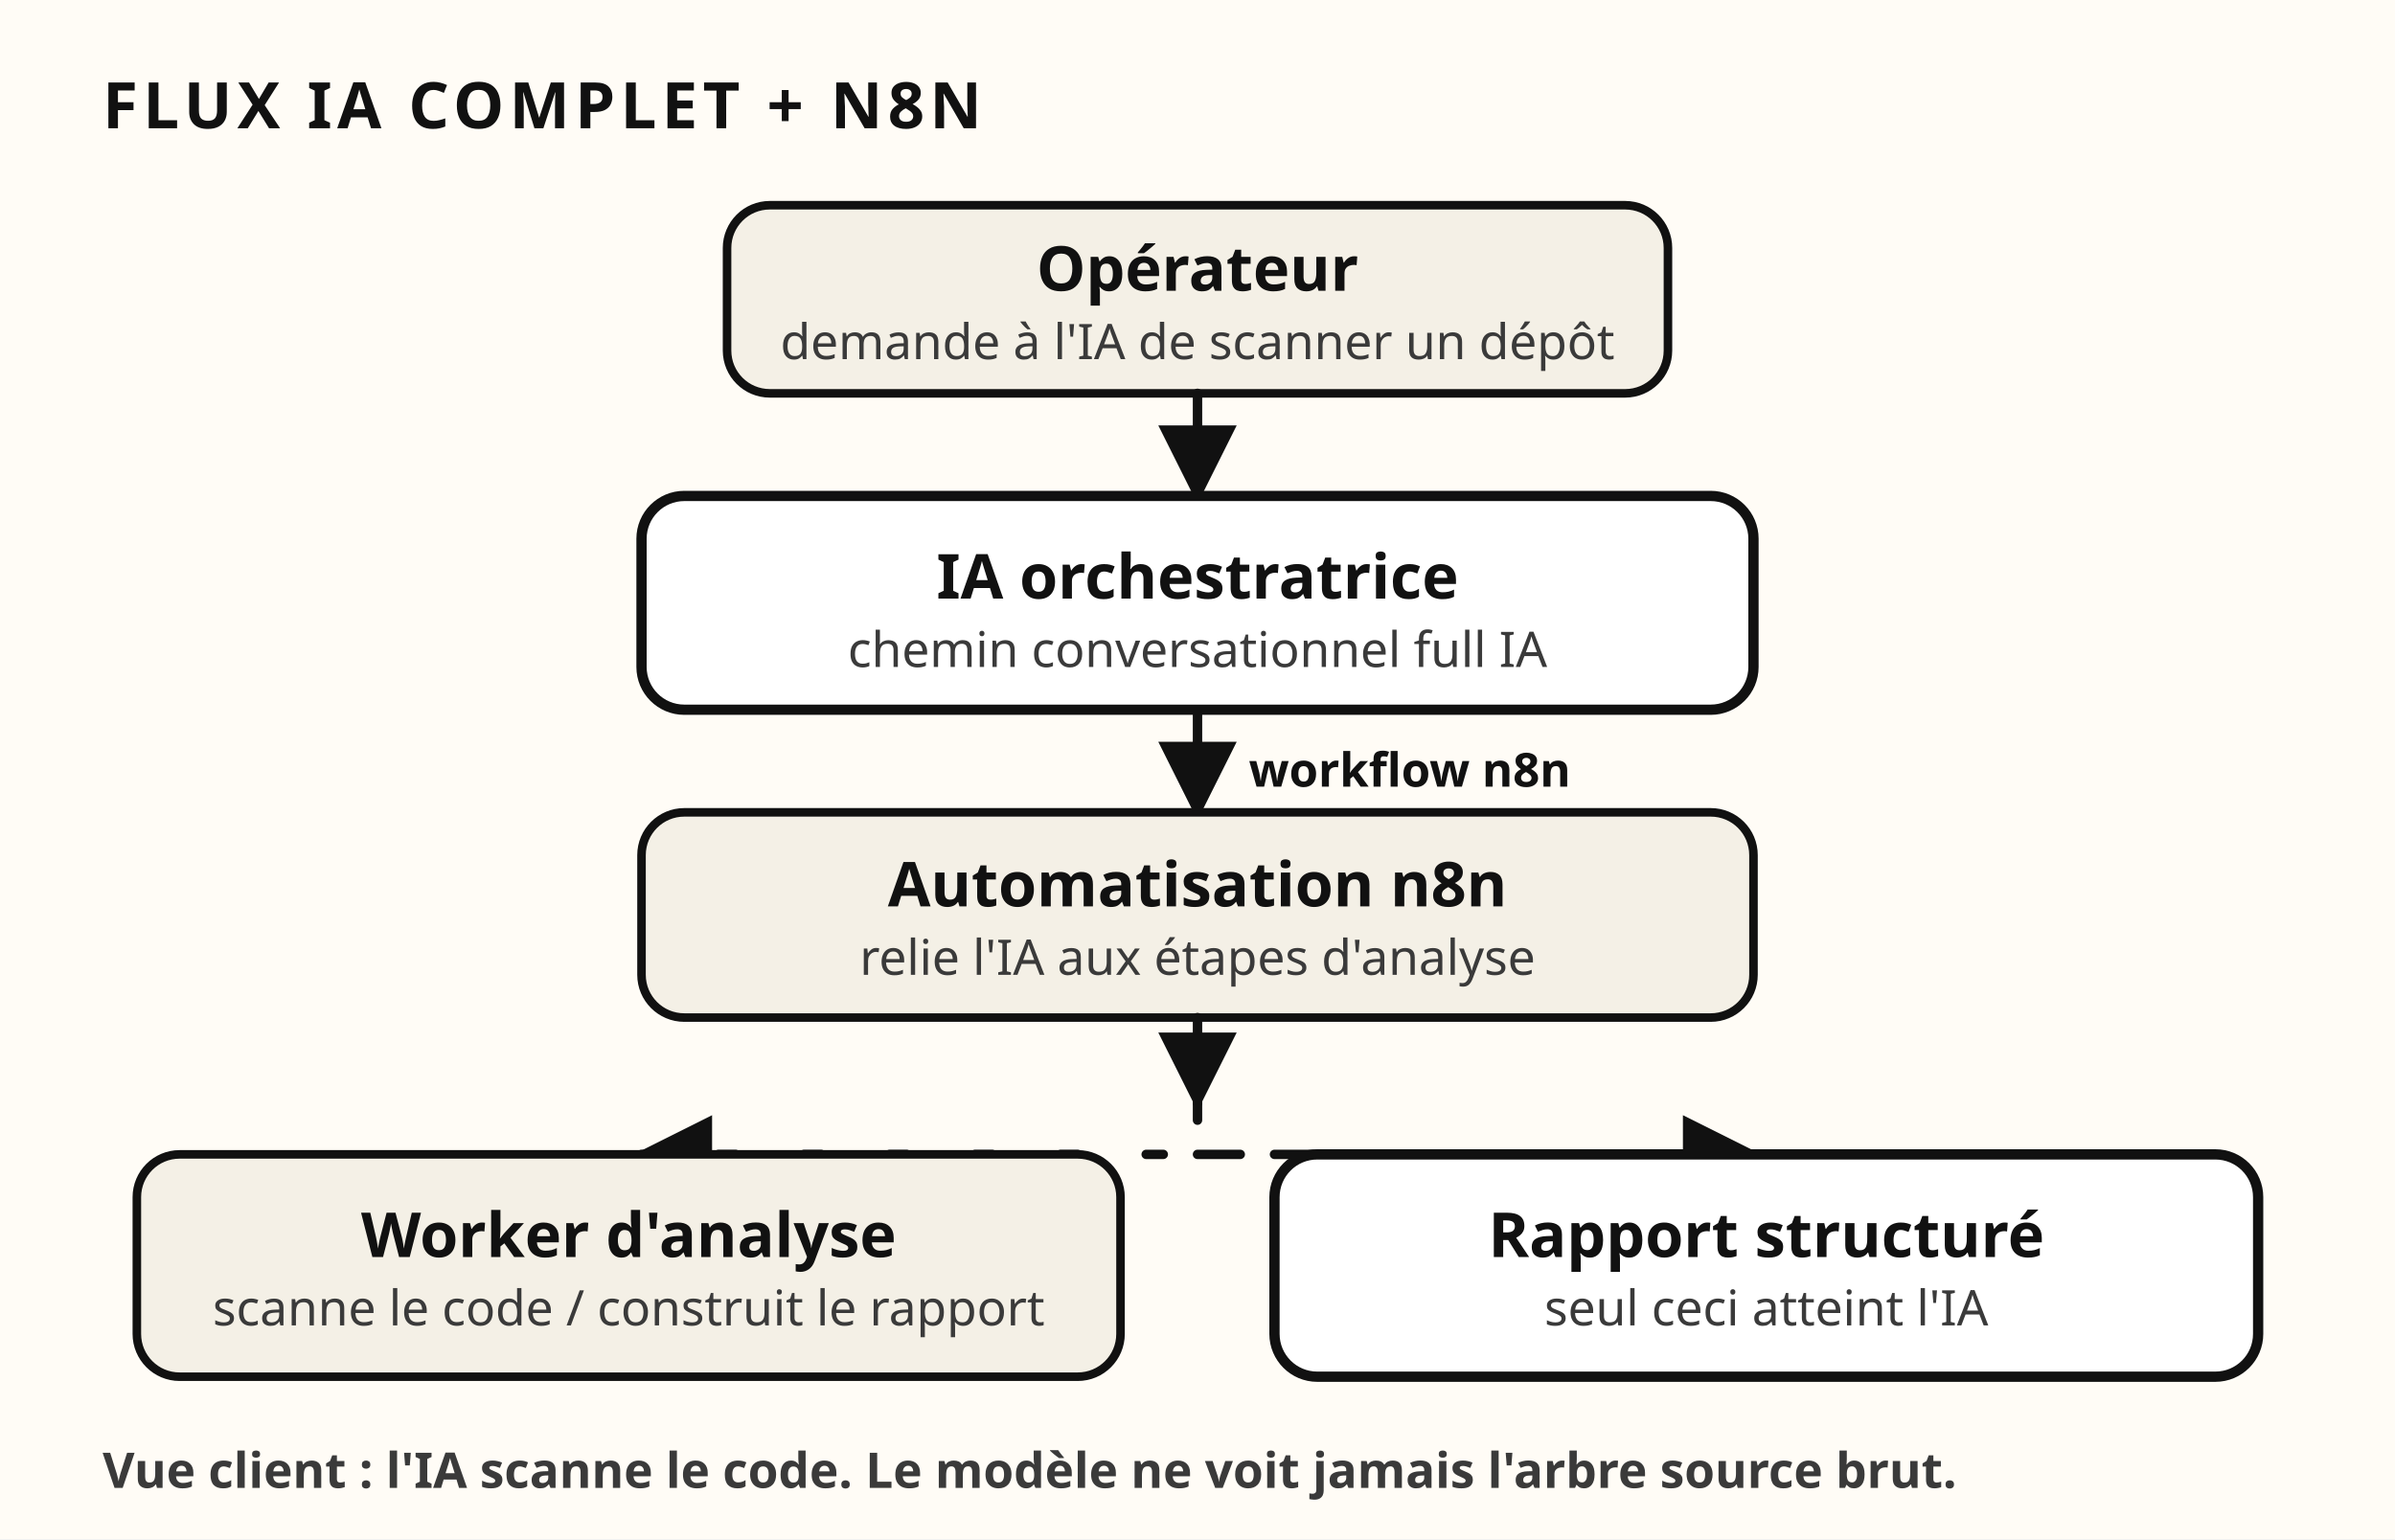
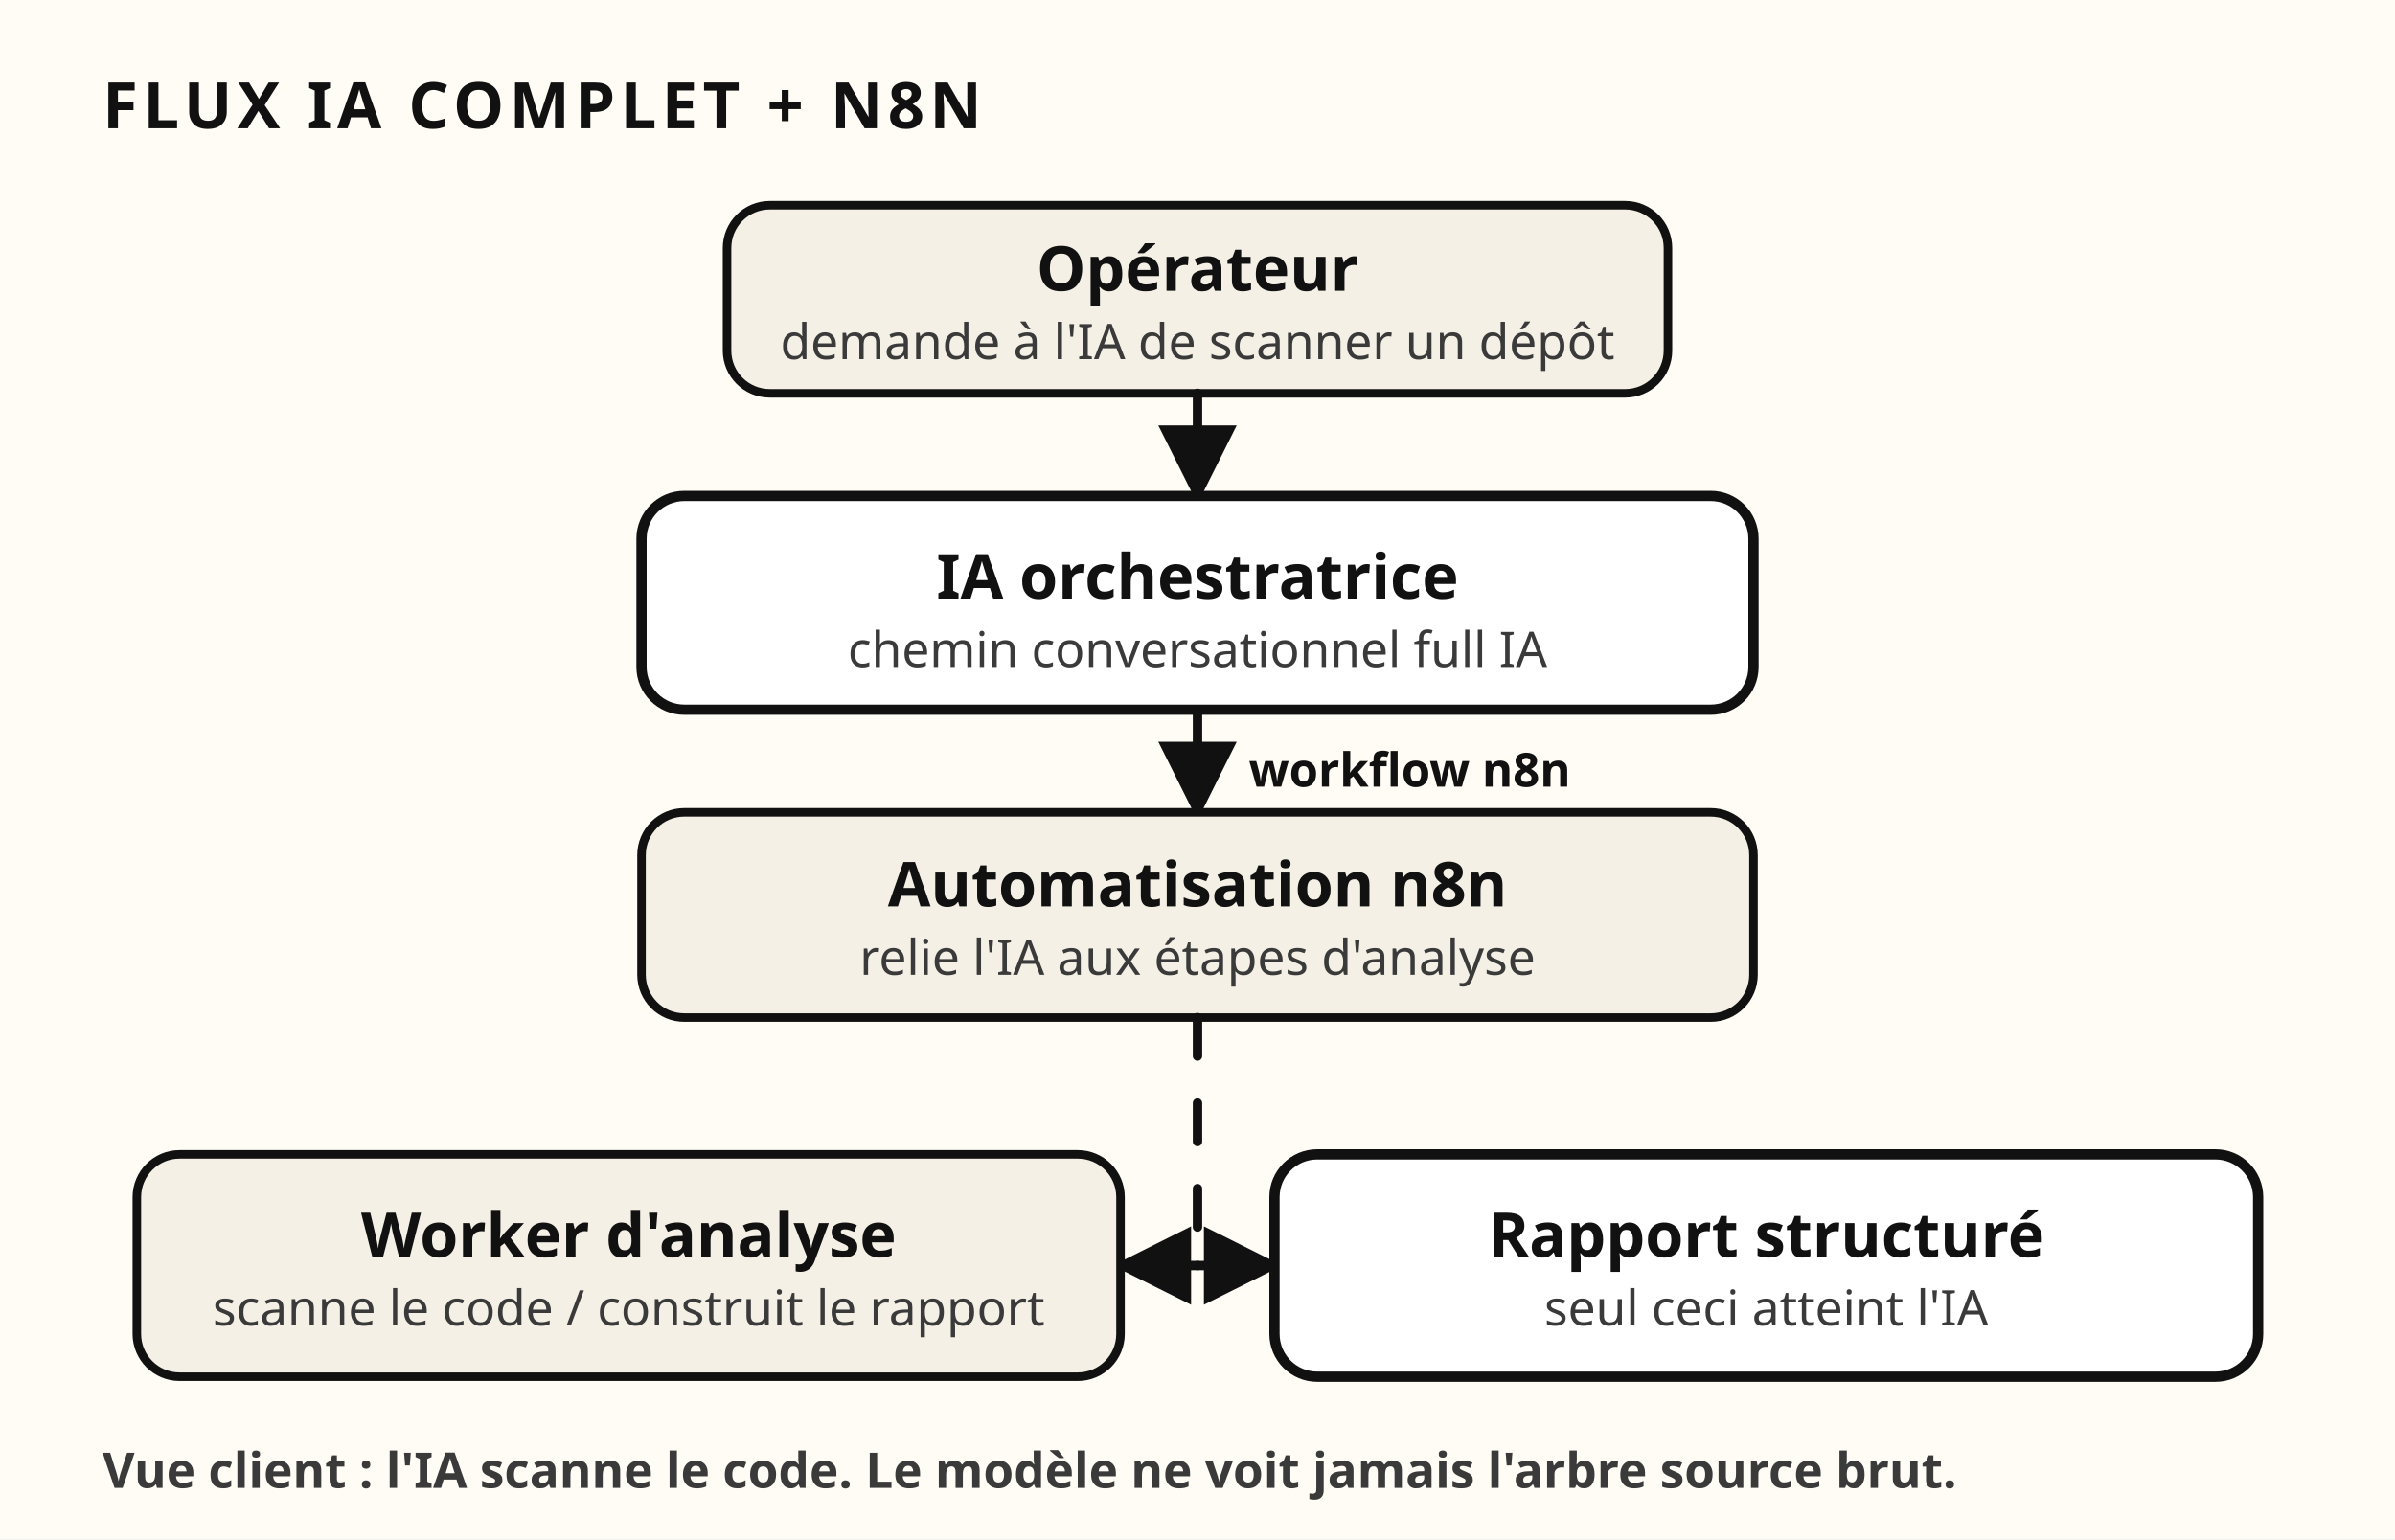
<svg xmlns="http://www.w3.org/2000/svg" viewBox="0 0 560 360" role="img" aria-labelledby="t d">
  <defs>
    <marker id="a" viewBox="0 0 12 12" refX="10" refY="6" markerWidth="10" markerHeight="10" orient="auto-start-reverse">
      <path d="M1 1 L11 6 L1 11 Z" fill="#111" />
    </marker>
    <style>
      .bg { fill:#fffcf6; }
      .b { fill:#f4f0e6; stroke:#111; stroke-width:2; }
      .hi { fill:#fff; stroke:#111; stroke-width:2.4; }
      .out { fill:none; stroke:#111; stroke-width:1.6; stroke-dasharray:6 5; }
      .plane { fill:none; stroke:#111; stroke-width:1.8; stroke-dasharray:7 5; }
      .cloud { fill:none; stroke:#111; stroke-width:1.6; stroke-dasharray:6 5; }
      .title { font-family:Segoe UI,system-ui,sans-serif; font-size:15px; font-weight:800; letter-spacing:0.08em; fill:#111; }
      .lab { font-family:Segoe UI,system-ui,sans-serif; font-size:14.5px; font-weight:800; fill:#111; }
      .sub { font-family:Segoe UI,system-ui,sans-serif; font-size:11.5px; font-weight:500; fill:#3a3a3a; }
      .cap { font-family:Segoe UI,system-ui,sans-serif; font-size:11px; font-weight:800; letter-spacing:0.12em; fill:#111; }
      .line {
        stroke:#111; stroke-width:2.2; fill:none; marker-end:url(#a);
        stroke-linecap:round; stroke-linejoin:round;
        stroke-dasharray:9 11;
        animation: flow 1.05s linear infinite;
      }
      /* RAG / corpus / ingest: slower packets */
      .line.ingest {
        stroke-dasharray: 4 16;
        animation: flow 1.7s linear infinite;
      }
      /* Return / report path: slightly quicker */
      .line.return {
        stroke-dasharray: 10 8;
        animation: flow 0.85s linear infinite;
      }
+       .line.stem {
+         marker-end: none;
+         stroke-dasharray: 9 11;
+         animation: flow 1.05s linear infinite;
+       }
      .hi.pulse {
        animation: node-pulse 2.6s ease-in-out infinite;
      }
      .lbl.flow-lbl {
        animation: lbl-pulse 2.2s ease-in-out infinite;
      }
      .lbl { font-family:Segoe UI,system-ui,sans-serif; font-size:11px; font-weight:700; fill:#111; }
      .foot { font-family:Segoe UI,system-ui,sans-serif; font-size:11.5px; font-weight:600; fill:#3a3a3a; }
      @keyframes flow {
        to { stroke-dashoffset: -20; }
      }
      @keyframes node-pulse {
        0%, 100% { stroke-width: 2.4; }
        50% { stroke-width: 3.4; }
      }
      @keyframes lbl-pulse {
        0%, 100% { opacity: 0.55; }
        50% { opacity: 1; }
      }
      @media (prefers-reduced-motion: reduce) {
-         .line, .line.ingest, .line.return, .hi.pulse, .lbl.flow-lbl { animation: none; }
-         .line, .line.ingest, .line.return { stroke-dasharray: none; }
+         .line, .line.ingest, .line.return, .line.stem, .hi.pulse, .lbl.flow-lbl { animation: none; }
+         .line, .line.ingest, .line.return, .line.stem { stroke-dasharray: none; }
      }
    </style>
  </defs>
  <rect class="bg" width="560" height="360" />
  <text x="24" y="30" class="title">FLUX IA COMPLET + N8N</text>
  <rect class="b" x="170" y="48" width="220" height="44" rx="10" />
  <text x="280" y="68" text-anchor="middle" class="lab">Opérateur</text>
  <text x="280" y="84" text-anchor="middle" class="sub">demande à l'IA de scanner un dépôt</text>
  <line class="line" x1="280" y1="92" x2="280" y2="116" />
  <rect class="hi" x="150" y="116" width="260" height="50" rx="10" />
  <text x="280" y="140" text-anchor="middle" class="lab">IA orchestratrice</text>
  <text x="280" y="156" text-anchor="middle" class="sub">chemin conversationnel full IA</text>
  <line class="line" x1="280" y1="166" x2="280" y2="190" />
  <text x="292" y="184" class="lbl">workflow n8n</text>
  <rect class="b" x="150" y="190" width="260" height="48" rx="10" />
  <text x="280" y="212" text-anchor="middle" class="lab">Automatisation n8n</text>
  <text x="280" y="228" text-anchor="middle" class="sub">relie l'IA aux étapes d'analyse</text>
-   <line class="line ingest" x1="280" y1="238" x2="280" y2="258" />
-   <path class="line ingest" d="M280 258 V270 H150" />
-   <path class="line return" d="M280 270 H410" />
+   <line class="line stem" x1="280" y1="238" x2="280" y2="296" />
+   <path class="line ingest" d="M280 296 H262" />
+   <path class="line return" d="M280 296 H298" />
  <rect class="b" x="32" y="270" width="230" height="52" rx="10" />
  <text x="147" y="294" text-anchor="middle" class="lab">Worker d'analyse</text>
  <text x="147" y="310" text-anchor="middle" class="sub">scanne le code / construit le rapport</text>
  <rect class="hi pulse" x="298" y="270" width="230" height="52" rx="10" />
  <text x="413" y="294" text-anchor="middle" class="lab">Rapport structuré</text>
  <text x="413" y="310" text-anchor="middle" class="sub">seul ceci atteint l'IA</text>
  <text x="24" y="348" class="foot">Vue client : l'IA scanne le code. Le modèle ne voit jamais l'arbre source brut.</text>
</svg>
